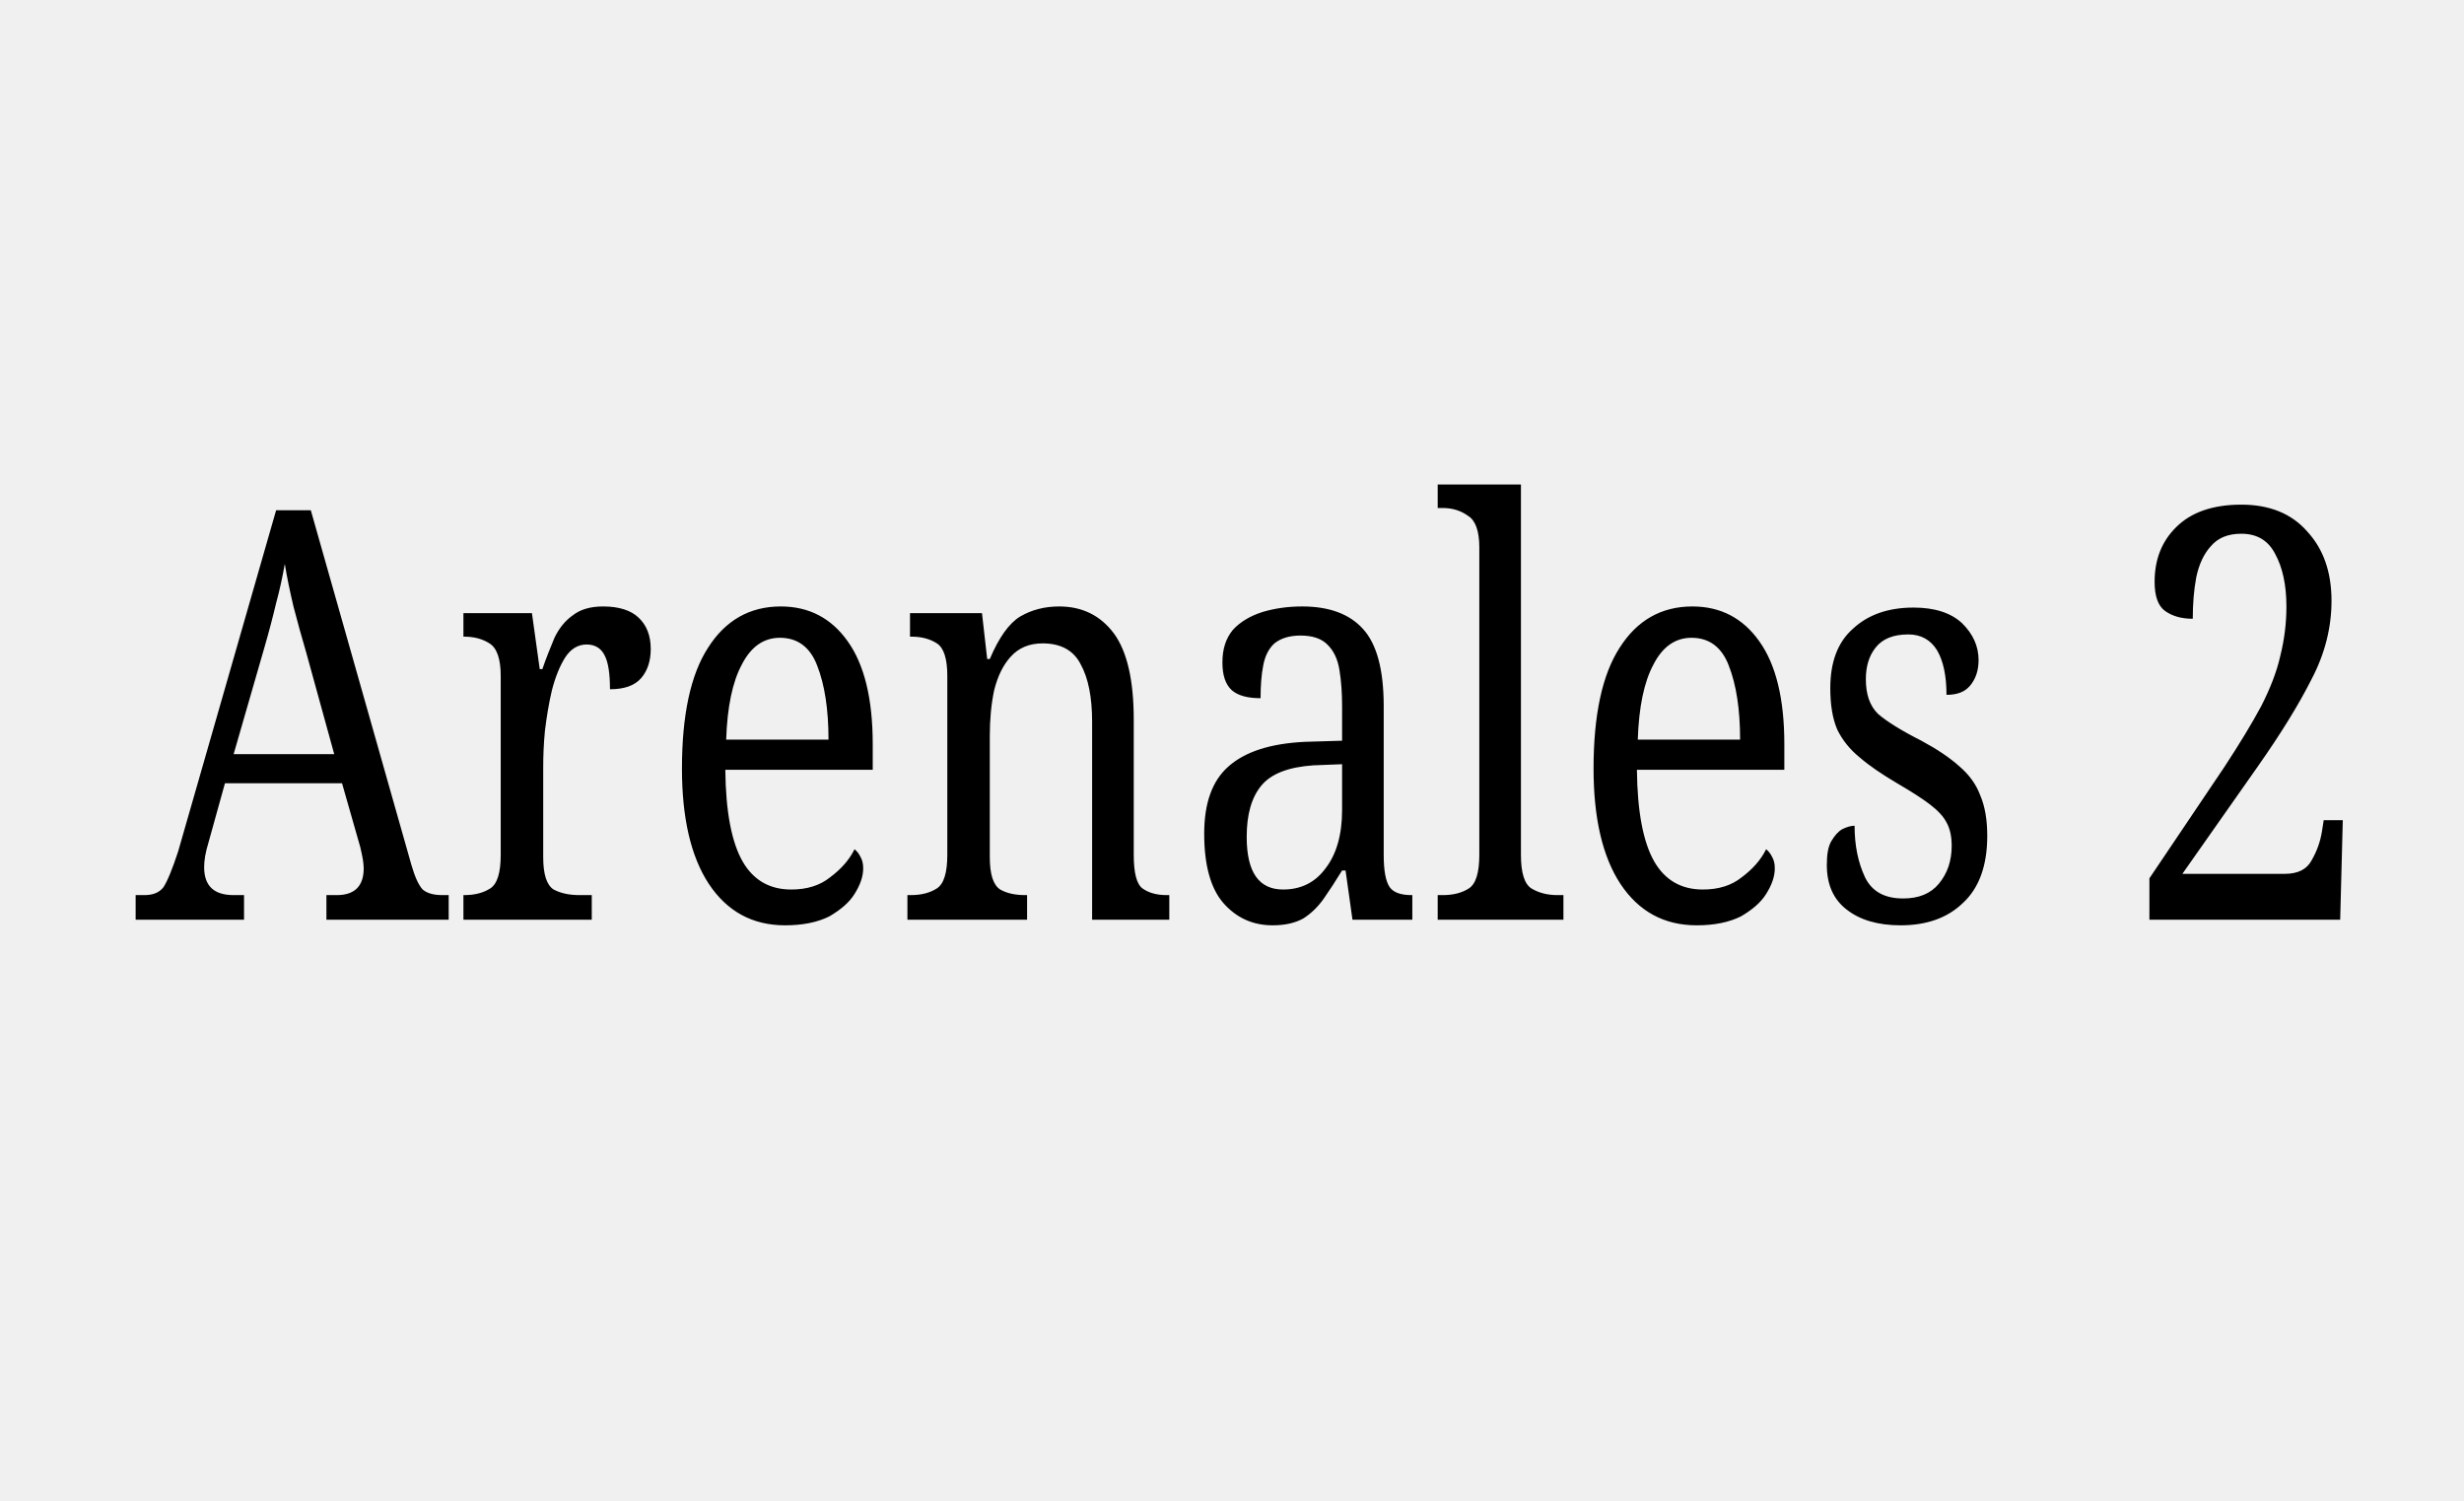
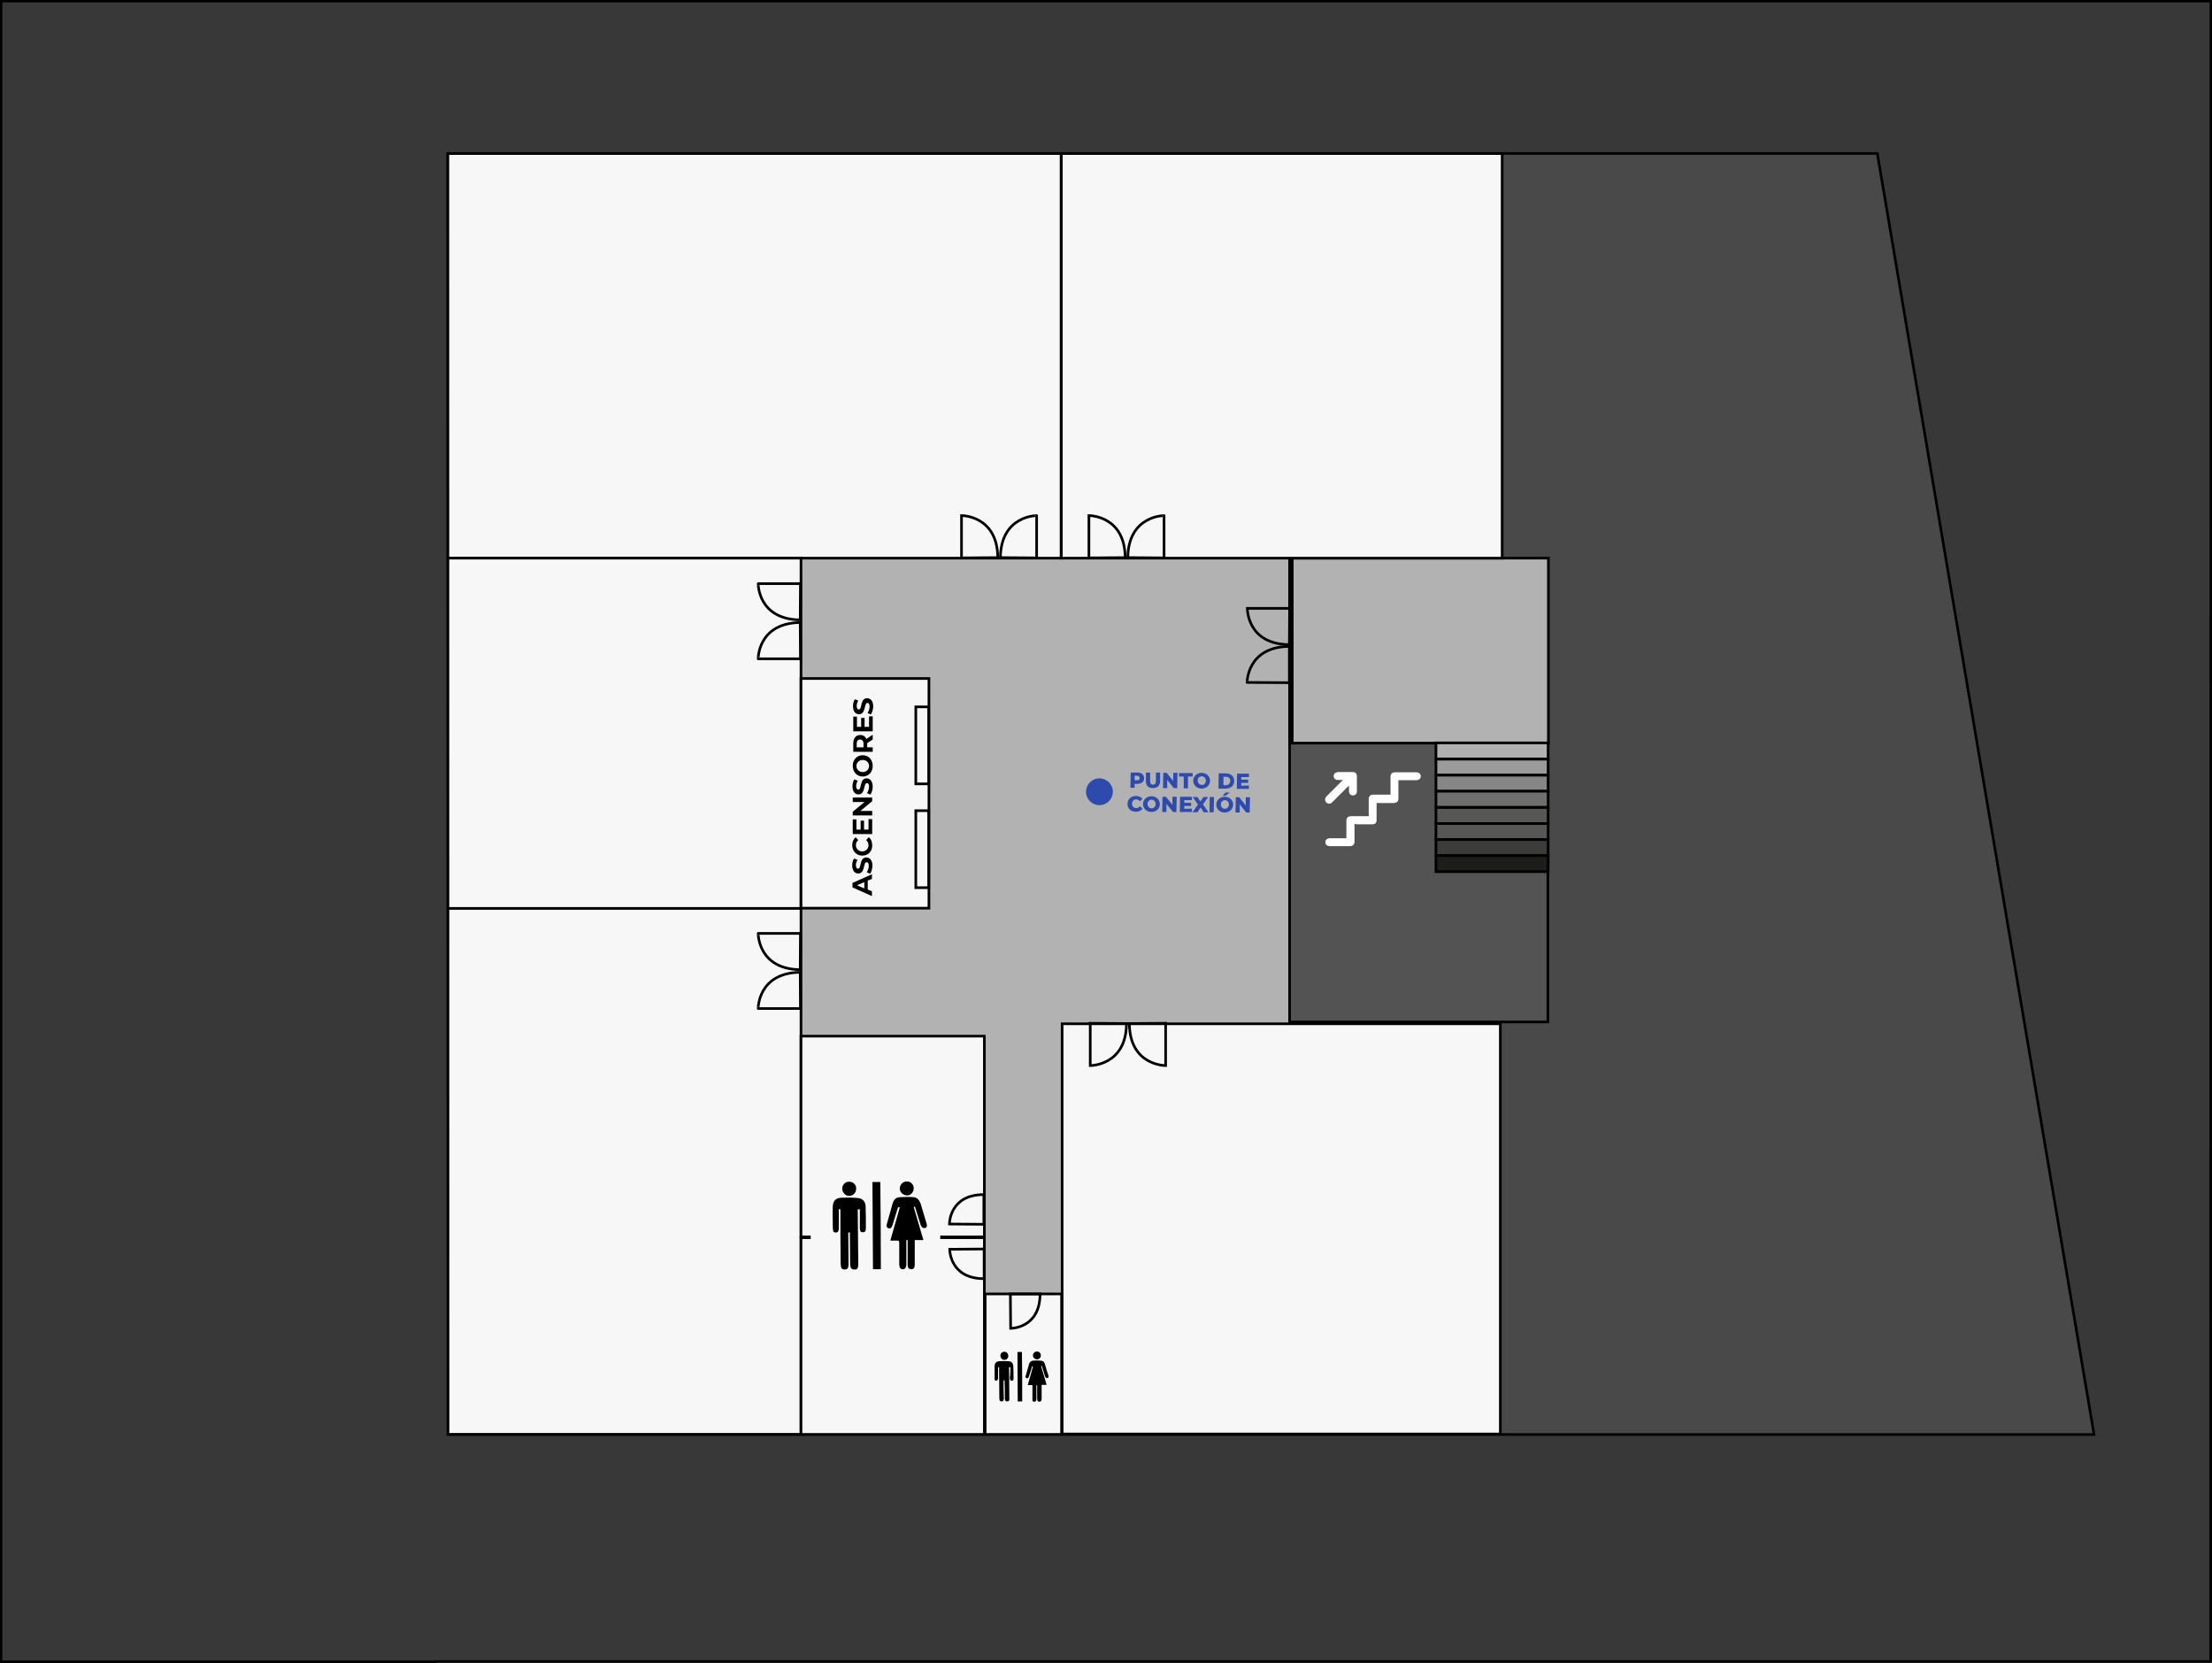
- <svg xmlns="http://www.w3.org/2000/svg" width="1370.5" height="834.4" enable-background="new 0 0 1370.5 834.4" version="1.1" xml:space="preserve">
-   <style type="text/css">.st0{fill:#005091;}
- 	.st1{fill:#2B79AF;}</style>
-   <g class="layer">
-     <g id="Capa_2">
-       <text fill="#000000" font-family="Serif" font-size="8" id="svg_1" stroke-width="0" style="cursor: move;" text-anchor="middle" transform="matrix(30.8687 0 0 39.8285 -12157 -18123.8)" x="416.41" xml:space="preserve" y="467.89">Arenales 2</text>
+ <svg xmlns="http://www.w3.org/2000/svg" version="1.1" x="0px" y="0px" viewBox="0 0 842 632.8" style="enable-background:new 0 0 842 632.8;" xml:space="preserve">
+   <style type="text/css">
+ 	.st0{fill:#EAE1E1;}
+ 	.st1{fill:none;stroke:#000000;stroke-miterlimit:10;}
+ 	.st2{fill:#494949;}
+ 	.st3{fill:#B2B2B2;}
+ 	.st4{fill:#B2B2B2;stroke:#000000;stroke-miterlimit:10;}
+ 	.st5{fill:#535353;stroke:#000000;stroke-miterlimit:10;}
+ 	.st6{fill:#B1B1B1;stroke:#000000;stroke-miterlimit:10;}
+ 	.st7{fill:#9C9B9B;stroke:#000000;stroke-miterlimit:10;}
+ 	.st8{fill:#868686;stroke:#000000;stroke-miterlimit:10;}
+ 	.st9{fill:#6F6F6E;stroke:#000000;stroke-miterlimit:10;}
+ 	.st10{fill:#575756;stroke:#000000;stroke-miterlimit:10;}
+ 	.st11{fill:#3C3C3B;stroke:#000000;stroke-miterlimit:10;}
+ 	.st12{fill:#1D1D1B;stroke:#000000;stroke-miterlimit:10;}
+ 	.st13{fill:none;stroke:#000000;stroke-width:2;stroke-miterlimit:10;}
+ 	.st14{fill:#F8F7F7;stroke:#000000;stroke-miterlimit:10;}
+ 	.st15{fill:#383838;stroke:#000000;stroke-miterlimit:10;}
+ 	.st16{fill:#F8F7F7;}
+ 	.st17{fill:#FFFFFF;}
+ 	.st18{fill:#2E4AAD;}
+ </style>
+   <g id="BASE">
+     <rect x="0" y="0" class="st0" width="842" height="632.8" />
+   </g>
+   <g id="VER_y_CALL">
+ </g>
+   <g id="PATIOS">
+     <polygon class="st1" points="714.7,58.4 574.4,58.4 574.1,58.4 490.9,58.4 490.9,218 574.2,218 574.3,400.8 490.9,400.8    490.9,545.8 574.4,545.8 797.2,546.2  " />
+     <polygon class="st2" points="797.2,546.2 571.4,545.8 571.1,58.4 714.7,58.4  " />
+   </g>
+   <g id="Corredor">
+     <g>
+       <rect x="304.9" y="212.4" class="st3" width="186" height="182" />
    </g>
-     <g id="Capa_1" />
+     <g>
+       <rect x="490.9" y="212.4" class="st4" width="98.5" height="70.6" />
+     </g>
+     <g>
+       <rect x="490.9" y="282.8" class="st5" width="98.3" height="106.1" />
+     </g>
+     <rect x="374.2" y="381.6" class="st3" width="30.6" height="110.6" />
+   </g>
+   <g id="Deta_corre">
+     <path class="st1" d="M490.8,245.3l0.1-13.8l-16.1,0C474.8,231.5,474.6,245.2,490.8,245.3z" />
+     <path class="st1" d="M490.8,246l0,13.8l-16.1-0.1C474.7,259.8,474.6,246.1,490.8,246z" />
+     <rect x="546.6" y="282.7" class="st6" width="42.7" height="6.1" />
+     <rect x="546.6" y="288.9" class="st7" width="42.7" height="6.1" />
+     <rect x="546.6" y="295" class="st8" width="42.7" height="6.1" />
+     <rect x="546.6" y="301.1" class="st9" width="42.7" height="6.1" />
+     <rect x="546.6" y="307.3" class="st10" width="42.7" height="6.1" />
+     <rect x="546.6" y="313.4" class="st10" width="42.7" height="6.1" />
+     <rect x="546.6" y="319.5" class="st11" width="42.7" height="6.1" />
+     <rect x="546.6" y="325.6" class="st12" width="42.7" height="6.1" />
+     <line class="st13" x1="491.4" y1="212.4" x2="491.4" y2="282.6" />
+   </g>
+   <g id="AULAS">
+     <rect x="170.4" y="58.4" class="st14" width="233.5" height="154" />
+     <rect x="170.4" y="212.4" class="st14" width="134.5" height="133.3" />
+     <rect x="170.4" y="345.7" class="st14" width="134.5" height="200.2" />
+     <rect x="404.3" y="389.6" class="st14" width="166.8" height="156.1" />
+     <rect x="304.9" y="394.3" class="st14" width="69.8" height="76.4" />
+     <rect x="304.9" y="471" class="st14" width="69.8" height="75" />
+     <rect x="375" y="492.4" class="st14" width="29.1" height="53.6" />
+     <rect x="404" y="58.4" class="st14" width="167.8" height="154" />
+     <rect x="304.9" y="258.2" class="st14" width="48.7" height="87.4" />
+   </g>
+   <g id="Detalle_ofic">
+     <path class="st1" d="M374.5,454.6l0,11.3l-13.1-0.1C361.4,465.8,361.3,454.6,374.5,454.6z" />
+     <path class="st1" d="M374.6,486.6l0-11.3l-13.1,0.1C361.5,475.4,361.4,486.6,374.6,486.6z" />
+     <path class="st1" d="M395.9,492.4l-11.3,0l0.1,13.1C384.7,505.5,395.9,505.6,395.9,492.4z" />
+     <path class="st1" d="M429.3,212.2l13.8,0.1l0-16.1C443.2,196.2,429.5,196.1,429.3,212.2z" />
+     <path class="st1" d="M428.3,212.2l-13.8,0.1l0-16.1C414.5,196.2,428.2,196.1,428.3,212.2z" />
+     <g>
+       <path class="st1" d="M380.8,212.2l13.8,0.1l0-16.1C394.7,196.2,381,196.1,380.8,212.2z" />
+       <path class="st1" d="M379.8,212.2l-13.8,0.1l0-16.1C366,196.2,379.7,196.1,379.8,212.2z" />
+     </g>
+     <g>
+       <path class="st1" d="M304.6,235.9l0.1-13.8l-16.1,0C288.6,222,288.4,235.7,304.6,235.9z" />
+       <path class="st1" d="M304.6,236.9l0.1,13.8l-16.1,0C288.6,250.8,288.4,237.1,304.6,236.9z" />
+     </g>
+     <g>
+       <path class="st1" d="M304.6,369l0.1-13.8l-16.1,0C288.6,355.1,288.4,368.8,304.6,369z" />
+       <path class="st1" d="M304.6,370l0.1,13.8l-16.1,0C288.6,383.9,288.4,370.2,304.6,370z" />
+     </g>
+     <g>
+       <path class="st1" d="M428.8,389.5l-13.8-0.1l0,16.1C415,405.5,428.7,405.6,428.8,389.5z" />
+       <path class="st1" d="M429.9,389.5l13.8-0.1l0,16.1C443.7,405.5,430,405.6,429.9,389.5z" />
+     </g>
+   </g>
+   <g id="OCULTO">
+ </g>
+   <g id="Oculto_Resu">
+     <path class="st15" d="M841.6,58.4v-58H165.9H0.4v632h165.4v-0.1h675.7v-78.6l0,0L841.6,58.4z M170.5,545.9l-0.1-487.5h544.2   l82.5,487.5H170.5z" />
+   </g>
+   <g id="Detalle_ocul">
+ </g>
+   <g id="REF_FIJAS">
+     <rect x="308.6" y="445.1" class="st16" width="49.3" height="49" />
+     <g>
+       <g>
+         <path d="M330.3,335.1l0,3.4l1.6,0.7l0,1.8l-7.4-3.3l0-1.7l7.4-3.3l0,1.8L330.3,335.1z M329,335.7l-2.8,1.2l2.8,1.2L329,335.7z" />
+         <path d="M331.2,332.5l-1.3-0.6c0.5-0.6,0.8-1.5,0.8-2.4c0-1-0.3-1.4-0.8-1.4c-1.4,0-0.5,4.3-3.2,4.3c-1.3,0-2.3-1-2.3-3.1     c0-0.9,0.2-1.9,0.7-2.6l1.3,0.5c-0.4,0.7-0.6,1.4-0.6,2c0,1,0.4,1.4,0.8,1.4c1.4,0,0.4-4.3,3.2-4.3c1.2,0,2.3,1,2.3,3.2     C332,330.7,331.7,331.9,331.2,332.5z" />
+         <path d="M328.2,325.6c-2.2,0-3.8-1.7-3.8-4c0-1.3,0.5-2.3,1.3-3l1,1.1c-0.6,0.5-0.9,1.1-0.9,1.9c0,1.4,1,2.4,2.4,2.4     c1.4,0,2.4-1,2.4-2.4c0-0.7-0.3-1.4-0.9-1.9l1-1.1c0.9,0.7,1.3,1.8,1.3,3.1C332.1,323.9,330.5,325.6,328.2,325.6z" />
+         <path d="M330.6,311.7l1.4,0l0,5.7l-7.4,0l0-5.6l1.4,0l0,3.9l1.6,0l0-3.4l1.3,0l0,3.4l1.7,0L330.6,311.7z" />
+         <path d="M324.6,303.5l7.4,0l0,1.4l-4.5,3.7l4.5,0l0,1.7l-7.4,0l0-1.4l4.5-3.7l-4.5,0L324.6,303.5z" />
+         <path d="M331.3,302.4l-1.3-0.6c0.5-0.6,0.8-1.6,0.8-2.4c0-1-0.3-1.4-0.8-1.4c-1.4,0-0.5,4.3-3.2,4.3c-1.3,0-2.3-1-2.3-3.1     c0-0.9,0.2-1.9,0.7-2.6l1.3,0.5c-0.4,0.7-0.6,1.4-0.6,2c0,1,0.4,1.4,0.8,1.4c1.4,0,0.4-4.3,3.2-4.3c1.2,0,2.3,1,2.3,3.2     C332.2,300.6,331.8,301.7,331.3,302.4z" />
+         <path d="M328.4,295.5c-2.2,0-3.8-1.7-3.8-4.1c0-2.3,1.6-4,3.8-4c2.2,0,3.8,1.7,3.8,4.1C332.2,293.8,330.6,295.5,328.4,295.5z      M328.4,289.2c-1.4,0-2.4,1-2.4,2.3c0,1.3,1,2.3,2.4,2.3c1.4,0,2.4-1,2.4-2.3C330.8,290.2,329.8,289.2,328.4,289.2z" />
+         <path d="M332.2,281.4l-2.1,1.4l0,0.1l0,1.5l2.1,0l0,1.7l-7.4,0l0-3.2c0-2,1-3.2,2.7-3.2c1.1,0,1.9,0.6,2.3,1.5l2.4-1.6     L332.2,281.4z M326.1,283l0,1.4l2.6,0l0-1.4c0-1-0.5-1.6-1.3-1.6C326.6,281.4,326.1,282,326.1,283z" />
+         <path d="M330.8,272.6l1.4,0l0,5.7l-7.4,0l0-5.6l1.4,0l0,3.9l1.6,0l0-3.4l1.3,0l0,3.4l1.7,0L330.8,272.6z" />
+         <path d="M331.5,271.9l-1.3-0.6c0.5-0.6,0.8-1.6,0.8-2.4c0-1-0.3-1.4-0.8-1.4c-1.4,0-0.5,4.3-3.2,4.3c-1.3,0-2.3-1-2.3-3.1     c0-0.9,0.2-1.9,0.7-2.6l1.3,0.5c-0.4,0.7-0.6,1.4-0.6,2c0,1,0.4,1.4,0.8,1.4c1.4,0,0.4-4.3,3.2-4.3c1.2,0,2.3,1,2.3,3.2     C332.3,270,332,271.2,331.5,271.9z" />
+       </g>
+     </g>
+     <g>
+       <g>
+         <path class="st17" d="M511.3,296.8c-0.7,0-1.4,0-2.1,0c-0.8,0-1.3-0.4-1.5-1.1c-0.2-0.6,0.1-1.3,0.6-1.6c0.3-0.1,0.6-0.2,0.9-0.3     c1.9,0,3.9,0,5.8,0c0.9,0,1.5,0.6,1.5,1.5c0,2,0,3.9,0,5.9c0,0.9-0.7,1.5-1.5,1.5c-0.8,0-1.5-0.6-1.5-1.5c0-0.7,0-1.3,0-2     c0,0,0,0-0.1-0.1c-0.2,0.2-0.4,0.3-0.6,0.5c-1.9,1.9-3.8,3.8-5.7,5.7c-0.4,0.4-0.8,0.6-1.4,0.5c-0.6-0.1-1-0.4-1.2-1     c-0.2-0.6-0.1-1.1,0.3-1.6c1.4-1.4,2.9-2.9,4.3-4.3c0.7-0.7,1.3-1.3,2-2C511.3,296.9,511.3,296.8,511.3,296.8z" />
+         <path class="st17" d="M515.6,313.5c0,0.5,0,1,0,1.4c0,1.8,0,3.6,0,5.4c0,1-0.6,1.7-1.7,1.7c-2.6,0-5.2,0-7.7,0     c-1,0-1.7-0.6-1.7-1.5c0-0.9,0.7-1.5,1.7-1.5c1.9,0,3.8,0,5.7,0c0.2,0,0.4,0,0.6,0c0-0.2,0-0.4,0-0.5c0-2,0-4.1,0-6.1     c0-1.2,0.6-1.8,1.8-1.8c2,0,4,0,6.1,0c0.2,0,0.4,0,0.6,0c0-0.2,0-0.4,0-0.6c0-1.9,0-3.9,0-5.8c0-1.2,0.6-1.8,1.8-1.8     c2,0,3.9,0,5.9,0c0.2,0,0.4,0,0.6,0c0-0.2,0-0.4,0-0.5c0-2.1,0-4.2,0-6.3c0-1.1,0.6-1.7,1.7-1.7c2.7,0,5.4,0,8.1,0     c1,0,1.7,0.6,1.7,1.5c0,0.9-0.7,1.5-1.7,1.5c-2,0-4.1,0-6.1,0c-0.2,0-0.4,0-0.7,0c0,0.2,0,0.4,0,0.7c0,2.1,0,4.1,0,6.2     c0,1.2-0.6,1.7-1.8,1.8c-2,0-3.9,0-5.9,0c-0.2,0-0.4,0-0.6,0c0,0.2,0,0.4,0,0.6c0,1.9,0,3.9,0,5.8c0,1.2-0.5,1.7-1.8,1.7     c-2,0-4,0-6,0C516.1,313.5,515.9,313.5,515.6,313.5z" />
+       </g>
+     </g>
+     <g>
+       <path d="M342.1,472.1c-1.1,0-2.1,0-3.2,0c1.2-4.2,2.4-8.4,3.6-12.6c-0.4-0.2-0.6-0.2-0.8,0.3c-0.6,2.1-1.3,4.2-1.9,6.2    c-0.1,0.4-0.3,0.8-0.5,1.1c-0.3,0.4-0.8,0.5-1.3,0.2c-0.5-0.3-0.6-0.6-0.5-1.2c0.8-2.7,1.5-5.5,2.3-8.2c0.4-1.3,1.2-2.2,2.6-2.3    c1.8-0.1,3.6-0.2,5.4,0c1.5,0.1,2.2,1.3,2.7,2.6c0.7,2.5,1.5,5,2.2,7.4c0.3,0.9,0.1,1.5-0.5,1.7c-0.7,0.2-1.4-0.2-1.7-1    c-0.6-1.9-1.2-3.9-1.8-5.8c-0.1-0.4-0.3-0.8-0.4-1.3c-0.2,0-0.3,0.1-0.5,0.1c1.2,4.2,2.5,8.4,3.7,12.6c-1.1,0-2.2,0-3.3,0    c0,0.2,0,0.4,0,0.6c0,2.9,0,5.7,0,8.6c0,0.3,0,0.6-0.1,0.9c-0.1,0.7-0.5,1-1.2,1c-0.7,0-1.2-0.3-1.3-1c-0.1-0.3-0.1-0.6-0.1-1    c0-2.9,0-5.8,0-8.7c0-0.3,0-0.6-0.5-0.4c0,0.2,0,0.4,0,0.6c0,2.9,0,5.7,0,8.6c0,0.4,0,0.8-0.2,1.1c-0.2,0.6-0.7,0.9-1.3,0.8    c-0.6-0.1-1-0.4-1.1-1.1c-0.1-0.3-0.1-0.7-0.1-1c0-2.8,0-5.6,0-8.3C342.1,472.6,342.1,472.4,342.1,472.1z" />
+       <path d="M327.3,460.2c-0.3,0-0.5,0-0.8,0c0,0.2,0,0.4,0,0.6c0.1,6.7,0.1,13.3,0.2,20c0,0.4,0,0.9-0.1,1.3c-0.1,0.7-0.5,1-1.2,1    c-0.8,0.1-1.4-0.2-1.6-0.9c-0.1-0.4-0.2-0.8-0.2-1.2c0-3.8-0.1-7.7-0.1-11.5c0-0.2,0-0.3,0-0.5c-0.2,0-0.4,0-0.6,0    c0,0.2,0,0.5,0,0.7c0,3.7,0.1,7.5,0.1,11.2c0,0.5,0,1-0.2,1.4c-0.1,0.6-0.6,0.8-1.3,0.8c-0.7,0-1.2-0.3-1.3-0.8    c-0.1-0.4-0.2-0.9-0.2-1.4c-0.1-6.7-0.1-13.5-0.1-20.2c0-0.4,0-0.8-0.6-0.5c0,0.2,0,0.3,0,0.5c0,2.1,0,4.2,0,6.3    c0,0.4,0,0.8-0.1,1.2c-0.1,0.6-0.5,0.9-1.2,0.8c-0.6,0-0.9-0.3-0.9-1c-0.1-0.6-0.1-1.2-0.1-1.8c0-2.4-0.1-4.7,0-7.1    c0.1-2.1,1.1-3.2,3.2-3.3c2.1-0.1,4.2-0.1,6.3,0.1c1.8,0.1,2.9,1.3,3,3.1c0.1,2.8,0.1,5.7,0.1,8.5c0,1.1-0.4,1.5-1.4,1.4    c-0.4,0-0.7-0.2-0.8-0.7c-0.1-0.4-0.1-0.9-0.1-1.3C327.3,464.7,327.3,462.5,327.3,460.2z" />
+       <path d="M335.3,483c-1,0-2,0-3,0c-0.1-11.1-0.1-22.1-0.2-33.2c1,0,2,0,3,0C335.2,460.9,335.3,471.9,335.3,483z" />
+       <path d="M320.6,452.3c0-1.5,1.2-2.7,2.7-2.6c1.5,0,2.7,1.2,2.6,2.7c0,1.5-1.2,2.7-2.7,2.7C321.8,455.1,320.6,453.8,320.6,452.3z" />
+       <path d="M347.8,452.2c0,1.5-1.1,2.7-2.5,2.7c-1.5,0-2.8-1.2-2.8-2.6c0-1.5,1.2-2.7,2.6-2.7C346.6,449.5,347.8,450.7,347.8,452.2z" />
+     </g>
+     <g>
+       <path d="M393,527.1c-0.6,0-1.2,0-1.8,0c0.7-2.4,1.4-4.8,2-7.1c-0.2-0.1-0.4-0.1-0.4,0.2c-0.4,1.2-0.7,2.4-1.1,3.5    c-0.1,0.2-0.2,0.4-0.3,0.6c-0.2,0.3-0.5,0.3-0.7,0.1c-0.3-0.1-0.4-0.3-0.3-0.7c0.4-1.5,0.9-3.1,1.3-4.6c0.2-0.7,0.7-1.2,1.5-1.3    c1-0.1,2.1-0.1,3.1,0c0.9,0.1,1.3,0.7,1.5,1.5c0.4,1.4,0.8,2.8,1.3,4.2c0.1,0.5,0,0.8-0.3,0.9c-0.4,0.1-0.8-0.1-1-0.6    c-0.3-1.1-0.7-2.2-1-3.3c-0.1-0.2-0.2-0.5-0.2-0.7c-0.1,0-0.2,0-0.3,0.1c0.7,2.4,1.4,4.7,2.1,7.1c-0.6,0-1.2,0-1.9,0    c0,0.1,0,0.3,0,0.4c0,1.6,0,3.2,0,4.9c0,0.2,0,0.3-0.1,0.5c-0.1,0.4-0.3,0.6-0.7,0.6c-0.4,0-0.7-0.1-0.8-0.5    c0-0.2-0.1-0.4-0.1-0.6c0-1.6,0-3.3,0-4.9c0-0.2,0-0.4-0.3-0.2c0,0.1,0,0.2,0,0.3c0,1.6,0,3.2,0,4.8c0,0.2,0,0.4-0.1,0.6    c-0.1,0.4-0.4,0.5-0.8,0.5c-0.4,0-0.6-0.2-0.6-0.6c0-0.2,0-0.4,0-0.6c0-1.6,0-3.2,0-4.7C393,527.4,393,527.2,393,527.1z" />
+       <path d="M384.6,520.3c-0.2,0-0.3,0-0.5,0c0,0.1,0,0.2,0,0.3c0,3.8,0.1,7.6,0.1,11.3c0,0.3,0,0.5,0,0.8c-0.1,0.4-0.3,0.6-0.7,0.6    c-0.4,0-0.8-0.1-0.9-0.5c-0.1-0.2-0.1-0.5-0.1-0.7c0-2.2,0-4.3-0.1-6.5c0-0.1,0-0.2,0-0.3c-0.1,0-0.2,0-0.4,0c0,0.1,0,0.3,0,0.4    c0,2.1,0,4.2,0.1,6.3c0,0.3,0,0.5-0.1,0.8c-0.1,0.3-0.3,0.5-0.7,0.5c-0.4,0-0.7-0.1-0.8-0.5c-0.1-0.3-0.1-0.5-0.1-0.8    c0-3.8-0.1-7.6-0.1-11.4c0-0.2,0-0.4-0.4-0.3c0,0.1,0,0.2,0,0.3c0,1.2,0,2.4,0,3.6c0,0.2,0,0.5-0.1,0.7c-0.1,0.4-0.3,0.5-0.7,0.5    c-0.3,0-0.5-0.2-0.5-0.5c0-0.3,0-0.7,0-1c0-1.3,0-2.7,0-4c0-1.2,0.6-1.8,1.8-1.9c1.2-0.1,2.4,0,3.6,0c1,0.1,1.6,0.7,1.7,1.8    c0.1,1.6,0.1,3.2,0.1,4.8c0,0.6-0.2,0.9-0.8,0.8c-0.2,0-0.4-0.1-0.5-0.4c0-0.2-0.1-0.5-0.1-0.8    C384.6,522.9,384.6,521.6,384.6,520.3z" />
+       <path d="M389.1,533.3c-0.6,0-1.1,0-1.7,0c0-6.3-0.1-12.5-0.1-18.8c0.6,0,1.1,0,1.7,0C389.1,520.7,389.1,527,389.1,533.3z" />
+       <path d="M380.8,515.9c0-0.9,0.7-1.5,1.5-1.5c0.9,0,1.5,0.7,1.5,1.6c0,0.9-0.7,1.5-1.5,1.5C381.5,517.5,380.8,516.7,380.8,515.9z" />
+       <path d="M396.2,515.8c0,0.8-0.6,1.5-1.4,1.5c-0.9,0-1.6-0.7-1.6-1.5c0-0.8,0.7-1.5,1.5-1.5C395.5,514.3,396.2,514.9,396.2,515.8z" />
+     </g>
+     <rect x="348.6" y="269" class="st14" width="4.9" height="29.3" />
+     <rect x="348.6" y="308.5" class="st14" width="4.9" height="29.3" />
+   </g>
+   <g id="PT_GUIA">
+     <g>
+       <path class="st18" d="M435.5,296.2c0,1.3-1,2.1-2.6,2.1l-1,0l0,1.5l-1.6,0l0.1-5.8l2.6,0C434.5,294,435.5,294.8,435.5,296.2z     M433.8,296.1c0-0.5-0.3-0.9-1-0.9l-0.9,0l0,1.7l0.9,0C433.5,297,433.8,296.7,433.8,296.1z" />
+       <path class="st18" d="M436.2,297.2l0-3.2l1.6,0l0,3.2c0,1,0.4,1.4,1.1,1.4c0.7,0,1.1-0.4,1.1-1.4l0-3.2l1.6,0l0,3.2    c0,1.7-1,2.7-2.7,2.7S436.1,299,436.2,297.2z" />
+       <path class="st18" d="M448.2,294.1l-0.1,5.8l-1.3,0l-2.5-3.1l0,3.1l-1.6,0l0.1-5.8l1.3,0l2.5,3.1l0-3.1L448.2,294.1z" />
+       <path class="st18" d="M450.6,295.5l-1.8,0l0-1.3l5.2,0l0,1.3l-1.8,0l0,4.5l-1.6,0L450.6,295.5z" />
+       <path class="st18" d="M454.2,297.1c0-1.7,1.4-3,3.2-3c1.8,0,3.2,1.3,3.2,3s-1.4,3-3.2,3C455.6,300.1,454.2,298.8,454.2,297.1z     M459,297.1c0-1-0.7-1.7-1.5-1.7c-0.9,0-1.6,0.6-1.6,1.6c0,1,0.7,1.7,1.5,1.7C458.3,298.8,459,298.1,459,297.1z" />
+       <path class="st18" d="M463.9,294.3l2.7,0c1.9,0,3.2,1.1,3.2,2.9c0,1.8-1.3,2.9-3.3,2.9l-2.7,0L463.9,294.3z M466.6,298.8    c1,0,1.6-0.6,1.7-1.6c0-1-0.6-1.6-1.6-1.6l-1,0l0,3.2L466.6,298.8z" />
+       <path class="st18" d="M475.4,298.9l0,1.3l-4.6,0l0.1-5.8l4.5,0l0,1.3l-2.9,0l0,1l2.6,0l0,1.2l-2.6,0l0,1.1L475.4,298.9z" />
+       <path class="st18" d="M429.2,305.9c0-1.8,1.4-3,3.2-3c1.1,0,1.9,0.4,2.5,1.1l-1,0.9c-0.4-0.4-0.8-0.7-1.4-0.7    c-0.9,0-1.6,0.6-1.6,1.6c0,1,0.6,1.7,1.6,1.7c0.6,0,1-0.2,1.4-0.7l1,1c-0.6,0.7-1.4,1.1-2.5,1.1    C430.5,308.9,429.1,307.7,429.2,305.9z" />
+       <path class="st18" d="M435.1,306c0-1.7,1.4-3,3.2-3c1.8,0,3.2,1.3,3.2,3c0,1.7-1.4,3-3.2,3C436.5,309,435.1,307.7,435.1,306z     M439.9,306c0-1-0.7-1.7-1.5-1.7s-1.6,0.6-1.6,1.6c0,1,0.7,1.7,1.5,1.7C439.2,307.6,439.9,307,439.9,306z" />
+       <path class="st18" d="M447.9,303.2l-0.1,5.8l-1.3,0l-2.5-3.1l0,3.1l-1.6,0l0.1-5.8l1.3,0l2.5,3.1l0-3.1L447.9,303.2z" />
+       <path class="st18" d="M453.7,307.7l0,1.3l-4.6,0l0.1-5.8l4.5,0l0,1.3l-2.9,0l0,1l2.6,0l0,1.2l-2.6,0l0,1.1L453.7,307.7z" />
+       <path class="st18" d="M458.2,309.1l-1.2-1.8l-1.2,1.8l-1.9,0l2.1-2.9l-2-2.9l1.8,0l1.1,1.7l1.2-1.7l1.8,0l-2,2.8l2.1,3    L458.2,309.1z" />
+       <path class="st18" d="M460.5,303.3l1.6,0l-0.1,5.8l-1.6,0L460.5,303.3z" />
+       <path class="st18" d="M463,306.2c0-1.7,1.4-3,3.2-3c1.8,0,3.2,1.3,3.2,3s-1.4,3-3.2,3C464.3,309.2,463,307.9,463,306.2z     M467.8,306.2c0-1-0.7-1.7-1.5-1.7s-1.6,0.6-1.6,1.6c0,1,0.7,1.7,1.5,1.7S467.7,307.2,467.8,306.2z M466.5,301.6l1.6,0l-1.6,1.2    l-1.1,0L466.5,301.6z" />
+       <path class="st18" d="M475.8,303.4l-0.1,5.8l-1.3,0l-2.5-3.1l0,3.1l-1.6,0l0.1-5.8l1.3,0l2.5,3.1l0-3.1L475.8,303.4z" />
+     </g>
+     <circle class="st18" cx="418.5" cy="301.3" r="5.1" />
  </g>
</svg>
